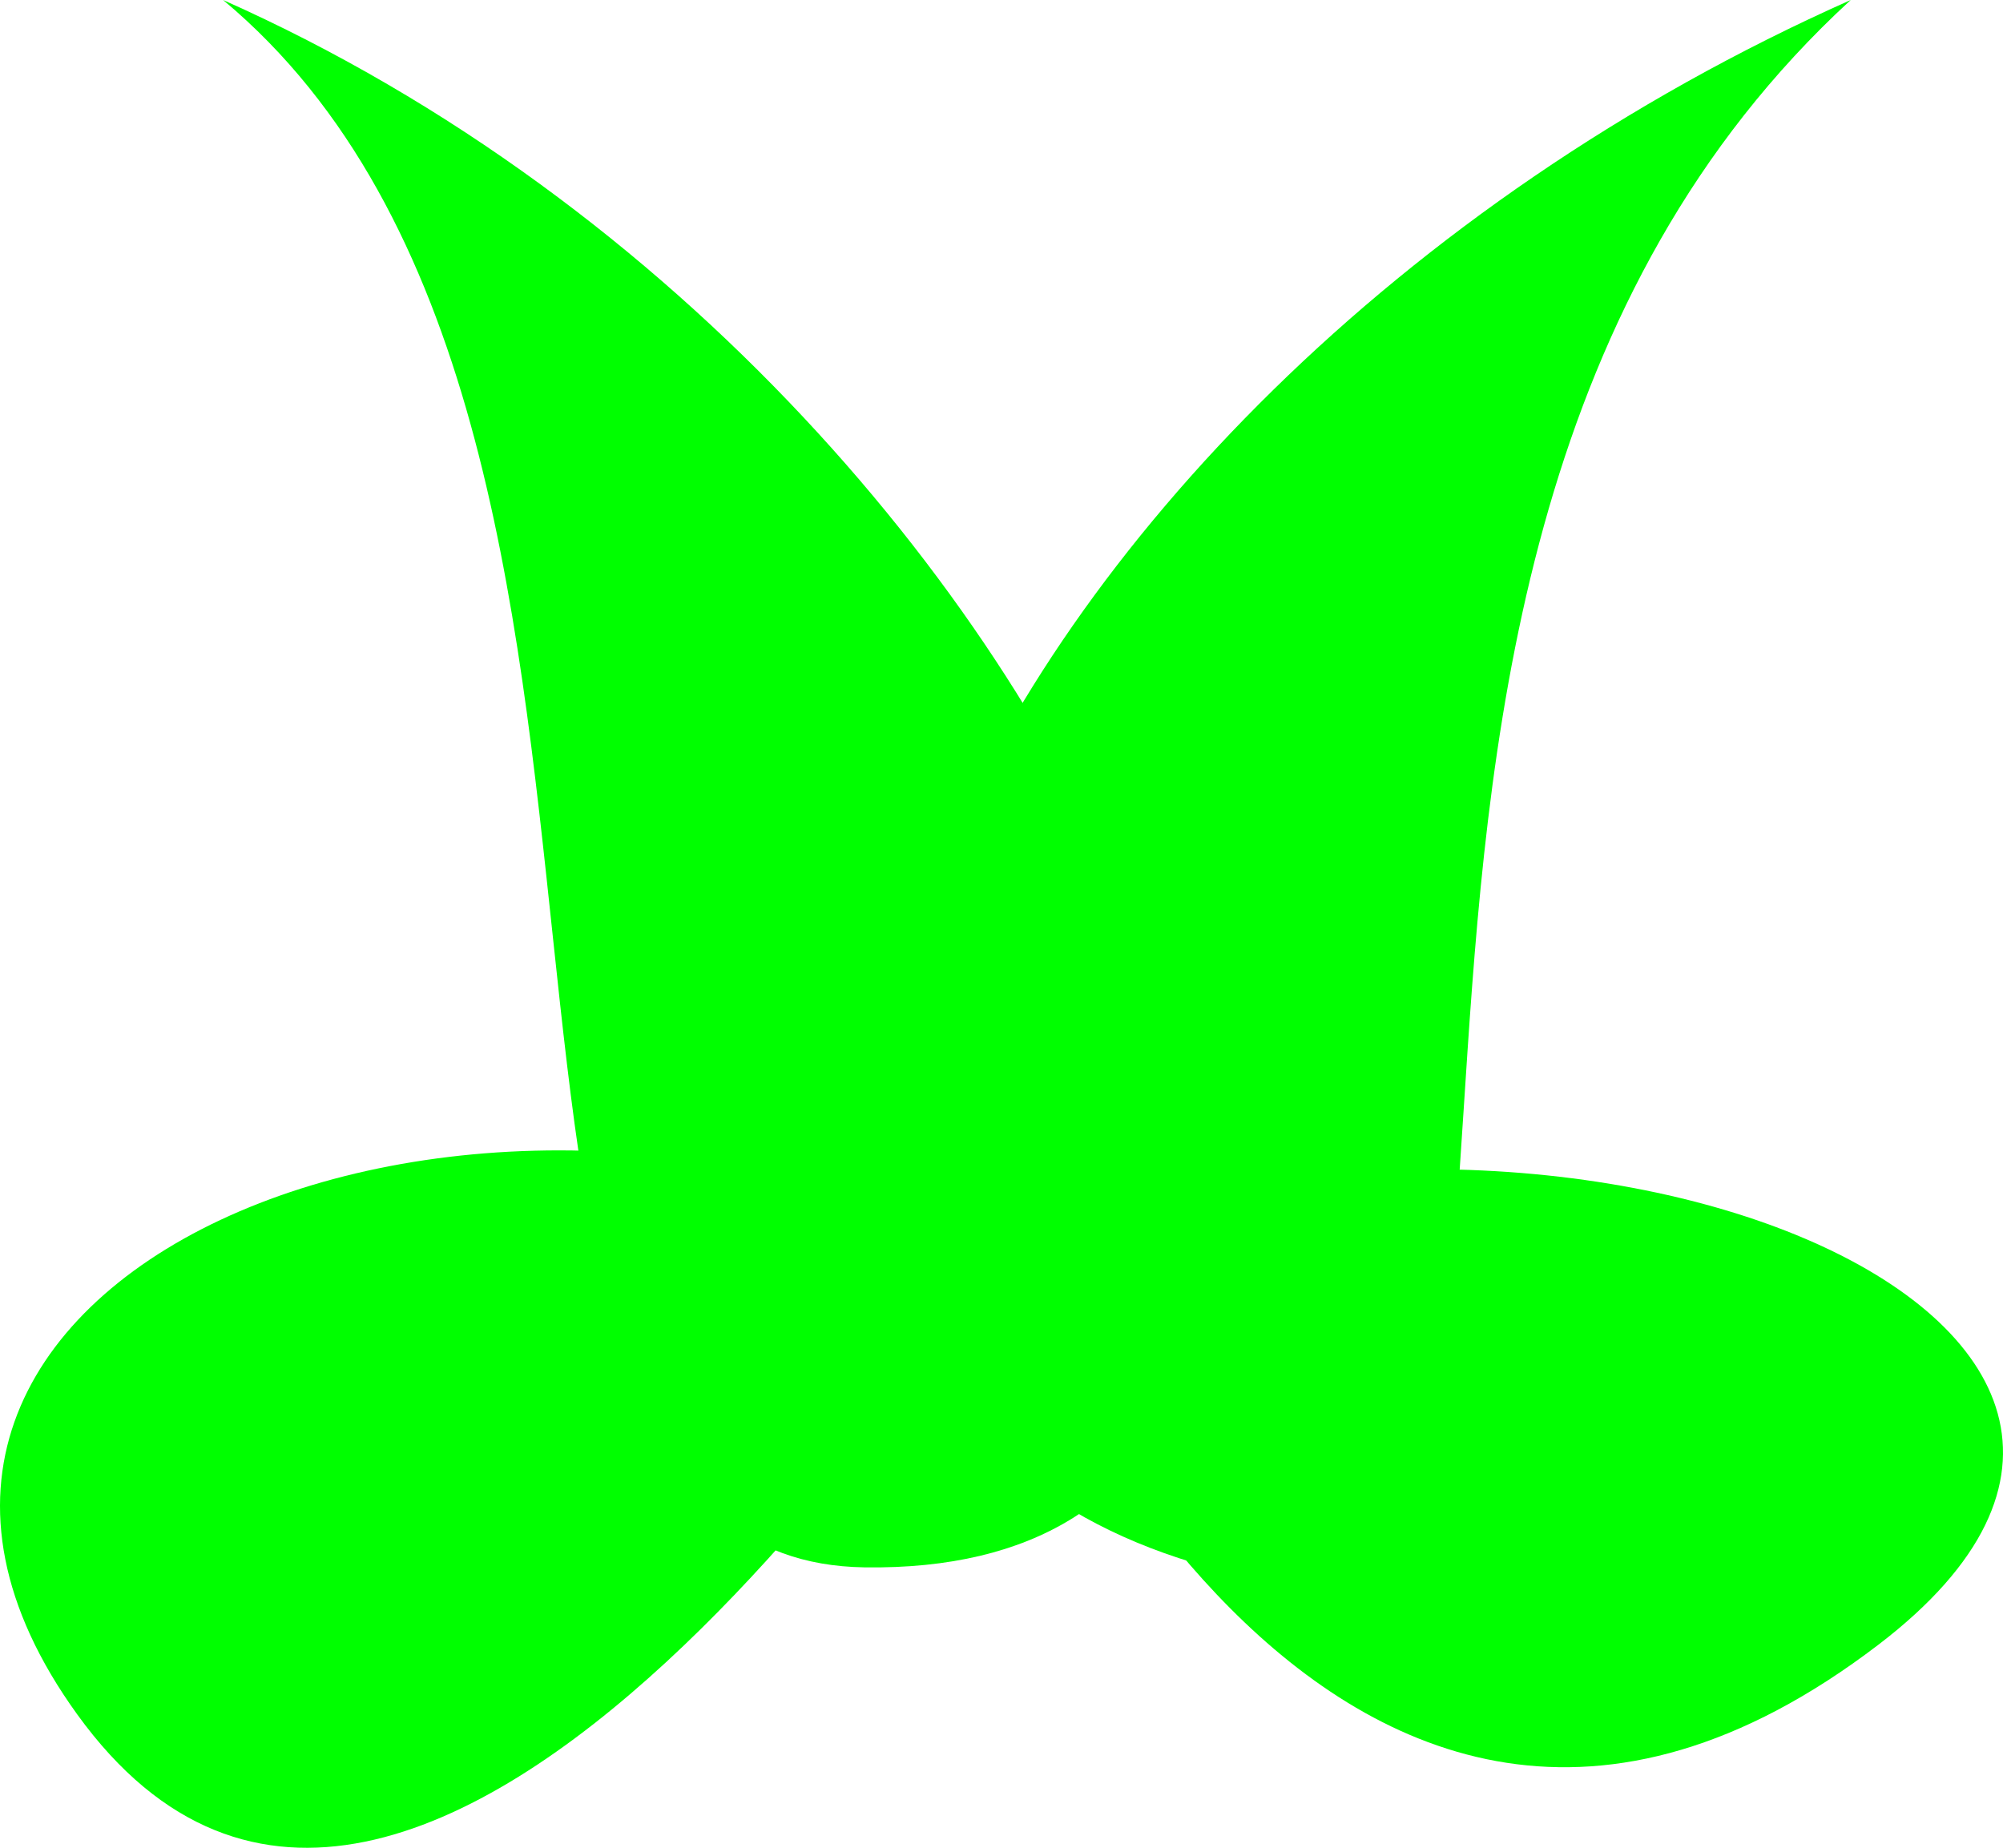
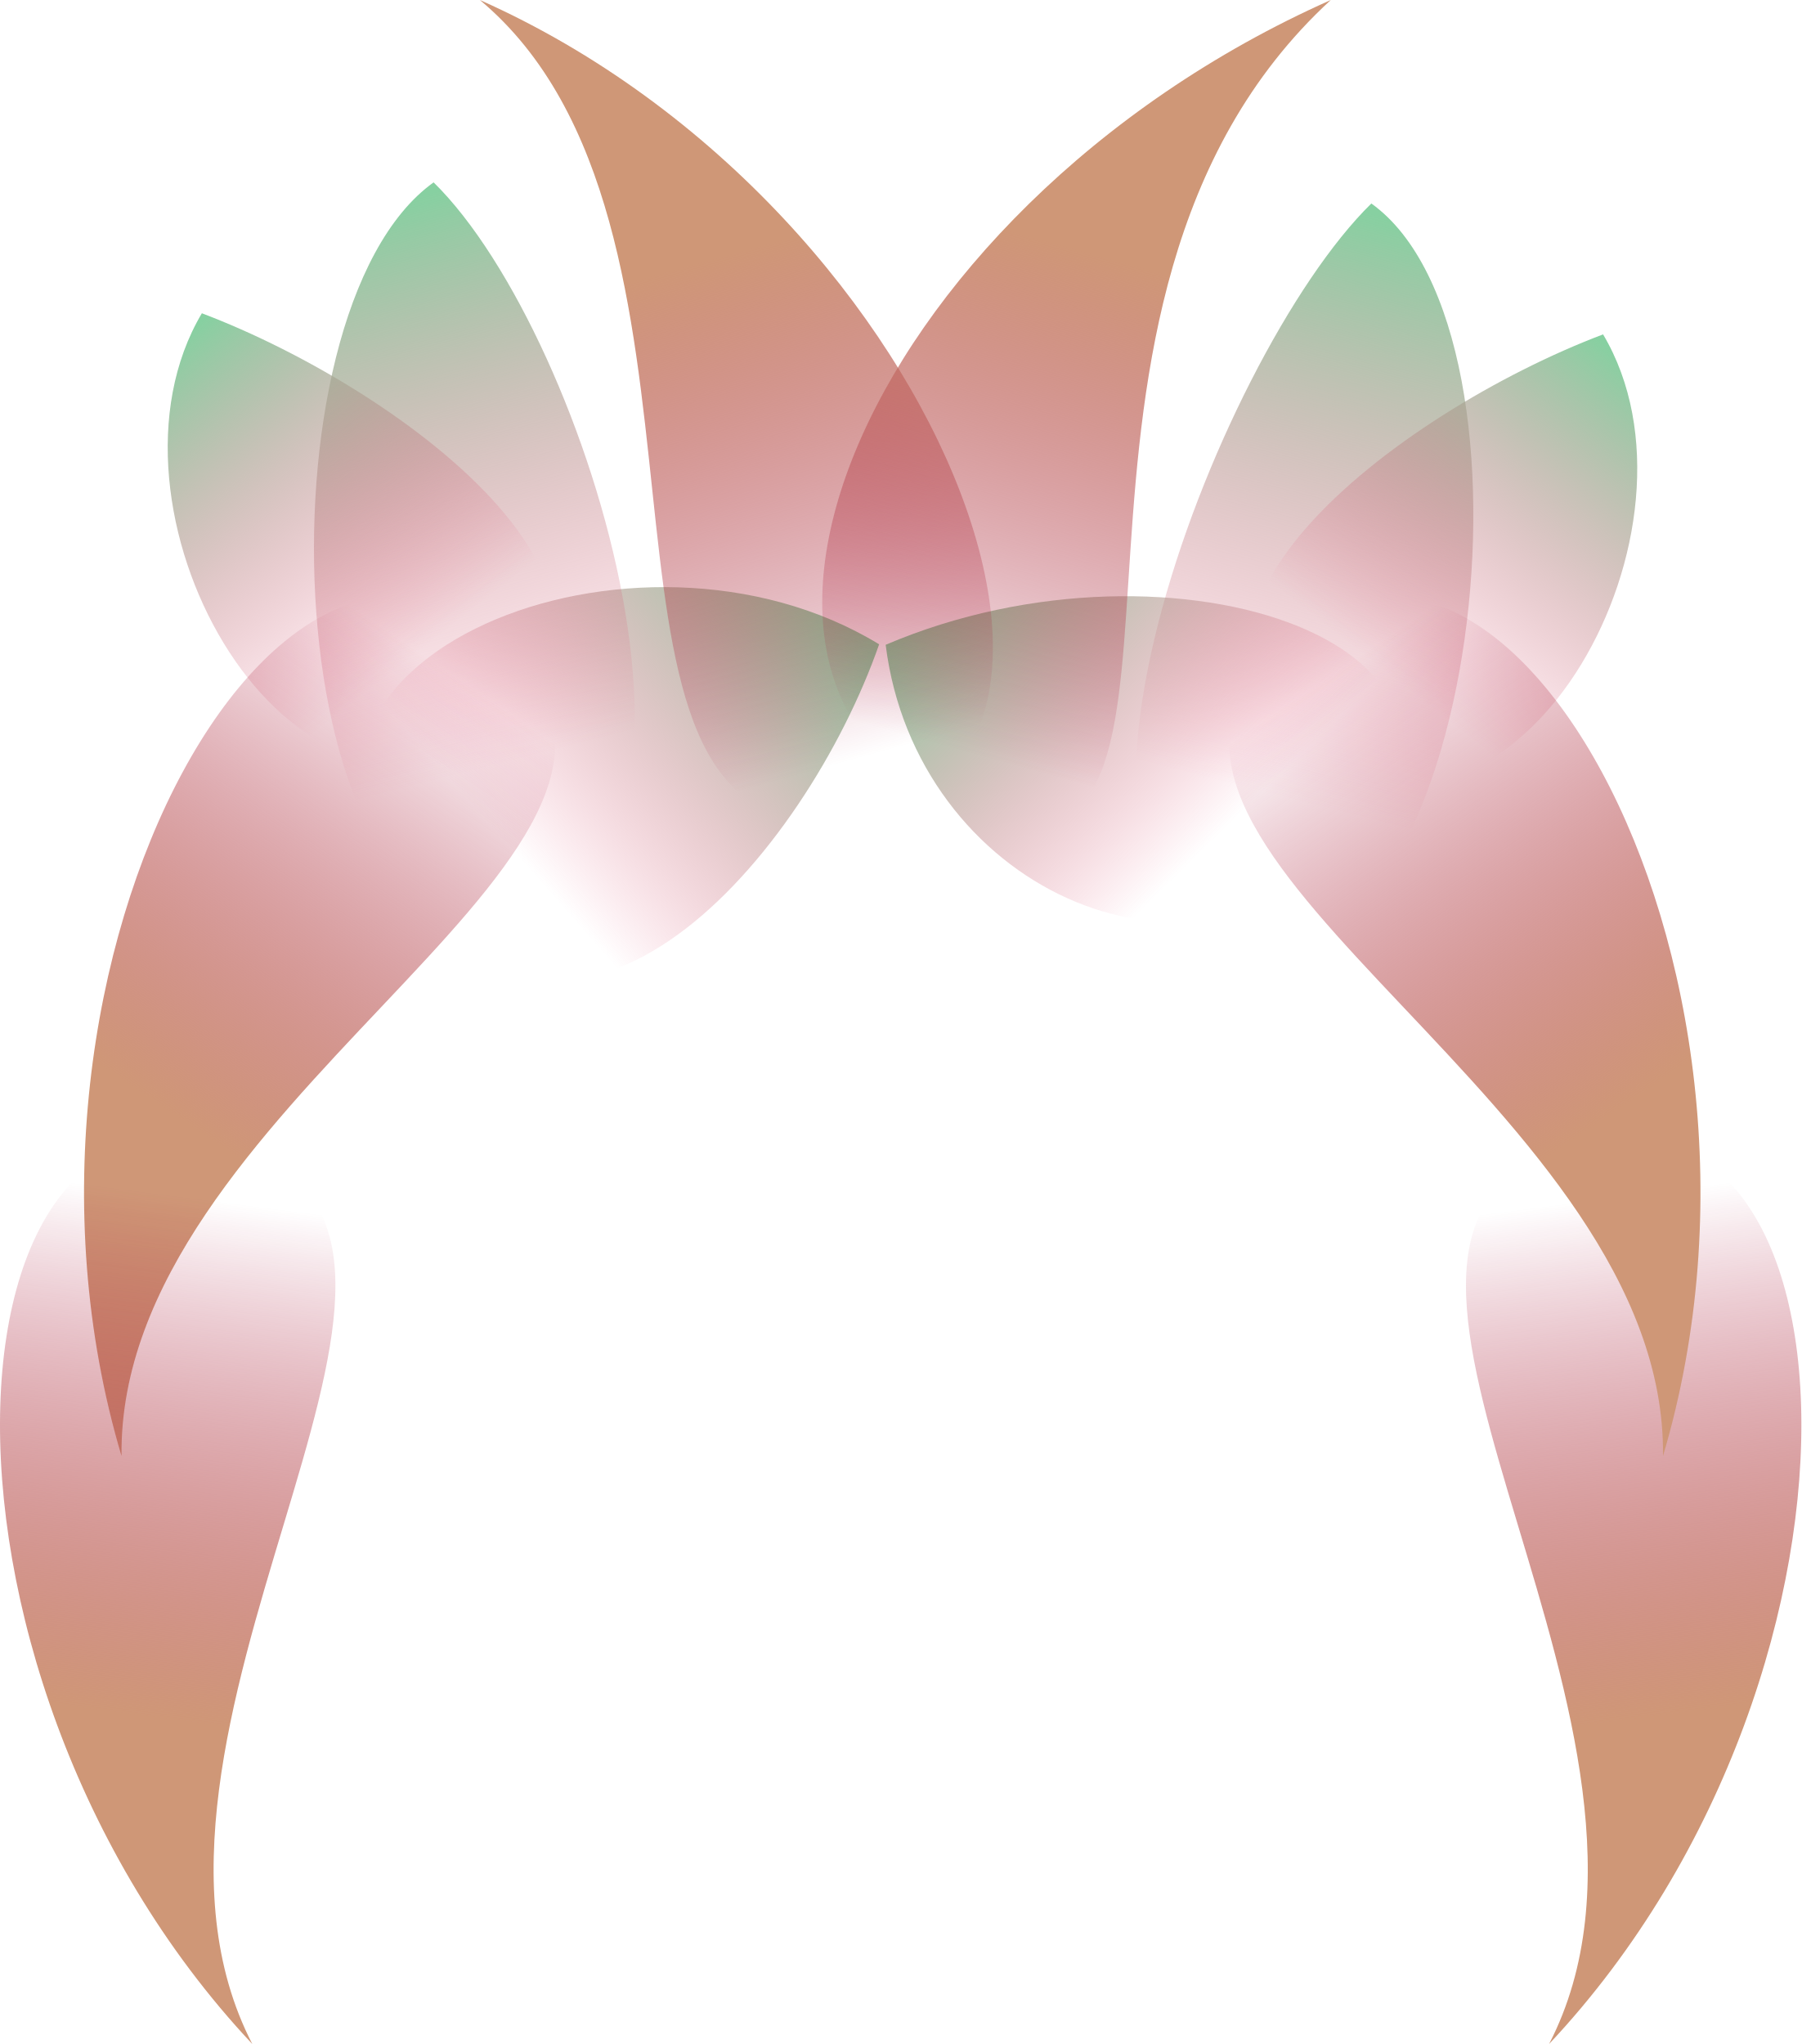
- <svg xmlns="http://www.w3.org/2000/svg" version="1.1" x="0px" y="0px" width="293.647px" height="270.947px" viewBox="0 0 293.647 270.947" style="enable-background:new 0 0 293.647 270.947;" xml:space="preserve">
+ <svg xmlns="http://www.w3.org/2000/svg" version="1.1" x="0px" y="0px" width="505.137px" height="573.173px" viewBox="0 0 505.137 573.173" style="enable-background:new 0 0 505.137 573.173;" xml:space="preserve">
  <g id="GradientMask">
-     <path style="fill:#00FF00;" d="M146.517,184.262c-78.596-40.566-180.898,3.852-135.196,67.125   C61.237,320.5,146.517,184.262,146.517,184.262z" />
-     <path style="fill:#00FF00;" d="M146.498,183.808c81.344-34.734,190.933,9.915,128.929,57.326   C193.871,303.496,146.498,183.808,146.498,183.808z" />
-     <path style="fill:#00FF00;" d="M32.707,0c74.801,62.449,22.937,228.759,94.013,229.826C226.954,231.331,166.046,59.301,32.707,0z" />
-     <path style="fill:#00FF00;" d="M271.322,0c-92.979,85.454-25.479,248.696-94.013,229.826C79.888,203.002,137.983,59.301,271.322,0z   " />
+     <linearGradient id="SVGID_1_" gradientUnits="userSpaceOnUse" x1="624.774" y1="-919.469" x2="599.035" y2="-850.505" gradientTransform="matrix(1.5092 0.898 -0.7756 1.3035 -1423.718 804.842)">
+       <stop offset="0" style="stop-color:#87D0A1" />
+       <stop offset="1" style="stop-color:#EA4A73;stop-opacity:0" />
+     </linearGradient>
+     <path style="fill:url(#SVGID_1_);" d="M246.524,180.676c-68.173-41.639-180.898,3.851-135.196,67.125   C161.245,316.914,226.019,239.371,246.524,180.676z" />
+     <linearGradient id="SVGID_2_" gradientUnits="userSpaceOnUse" x1="479.022" y1="-934.394" x2="441.686" y2="-834.359" gradientTransform="matrix(1.115 -0.8246 0.9019 1.2195 403.7275 1595.092)">
+       <stop offset="0" style="stop-color:#87D0A1" />
+       <stop offset="1" style="stop-color:#EA4A73;stop-opacity:0" />
+     </linearGradient>
+     <path style="fill:url(#SVGID_2_);" d="M121.589,51.14c-51.262,36.765-43.305,216.165,20.609,207.461   C212.01,249.095,165.685,94.308,121.589,51.14z" />
+     <linearGradient id="SVGID_3_" gradientUnits="userSpaceOnUse" x1="416.553" y1="-960.776" x2="390.813" y2="-891.812" gradientTransform="matrix(0.6909 -1.2024 1.3152 0.7557 1021.302 1325.654)">
+       <stop offset="0" style="stop-color:#87D0A1" />
+       <stop offset="1" style="stop-color:#EA4A73;stop-opacity:0" />
+     </linearGradient>
+     <path style="fill:url(#SVGID_3_);" d="M56.608,87.845C24.385,142.076,79.3,240.67,134.364,207.073   C194.509,170.378,114.311,109.714,56.608,87.845z" />
+     <linearGradient id="SVGID_4_" gradientUnits="userSpaceOnUse" x1="536.732" y1="-891.767" x2="498.299" y2="-788.792" gradientTransform="matrix(-1.115 -0.8246 -0.9019 1.2195 198.9053 1595.092)">
+       <stop offset="0" style="stop-color:#87D0A1" />
+       <stop offset="1" style="stop-color:#EA4A73;stop-opacity:0" />
+     </linearGradient>
+     <path style="fill:url(#SVGID_4_);" d="M384.548,57.061c51.262,36.765,29.801,218.999-34.114,210.295   C280.622,257.85,340.452,100.228,384.548,57.061z" />
+     <linearGradient id="SVGID_5_" gradientUnits="userSpaceOnUse" x1="447.515" y1="-903.669" x2="421.775" y2="-834.705" gradientTransform="matrix(-0.6909 -1.2024 -1.3152 0.7557 -418.6681 1325.654)">
+       <stop offset="0" style="stop-color:#87D0A1" />
+       <stop offset="1" style="stop-color:#EA4A73;stop-opacity:0" />
+     </linearGradient>
+     <path style="fill:url(#SVGID_5_);" d="M449.528,93.765c32.225,54.231-22.691,152.825-77.756,119.229   C311.628,176.298,391.827,115.635,449.528,93.765z" />
+     <linearGradient id="SVGID_6_" gradientUnits="userSpaceOnUse" x1="1268.663" y1="-1345.103" x2="1245.575" y2="-1283.245" gradientTransform="matrix(-1.5706 0.7857 0.6786 1.3565 3175.424 989.6707)">
+       <stop offset="0" style="stop-color:#87D0A1" />
+       <stop offset="1" style="stop-color:#EA4A73;stop-opacity:0" />
+     </linearGradient>
+     <path style="fill:url(#SVGID_6_);" d="M248.353,180.808c81.344-34.734,183.507,1.526,128.929,57.326   C332.846,283.563,256.784,248.488,248.353,180.808z" />
+     <linearGradient id="SVGID_7_" gradientUnits="userSpaceOnUse" x1="-212.741" y1="-5221.279" x2="-305.292" y2="-5255.214" gradientTransform="matrix(-1.0535 -1.1513 1.2064 -0.8627 6266.965 -4674.584)">
+       <stop offset="0" style="stop-color:#CF9777" />
+       <stop offset="1" style="stop-color:#A1002C;stop-opacity:0" />
+     </linearGradient>
+     <path style="fill:url(#SVGID_7_);" d="M134.562,0c74.801,62.449,22.937,228.759,94.013,229.826   C328.809,231.331,267.9,59.301,134.562,0z" />
+     <linearGradient id="SVGID_8_" gradientUnits="userSpaceOnUse" x1="-29.505" y1="-5314.91" x2="-122.056" y2="-5348.846" gradientTransform="matrix(-0.1899 1.549 -1.4398 -0.3558 -7604.578 -1529.607)">
+       <stop offset="0" style="stop-color:#CF9777" />
+       <stop offset="1" style="stop-color:#A1002C;stop-opacity:0" />
+     </linearGradient>
+     <path style="fill:url(#SVGID_8_);" d="M34.079,408.301c-1.176-97.436,158.912-166.144,113.516-220.845   C83.577,110.314-7.544,268.432,34.079,408.301z" />
+     <linearGradient id="SVGID_9_" gradientUnits="userSpaceOnUse" x1="85.162" y1="-5240.123" x2="-7.389" y2="-5274.059" gradientTransform="matrix(0.5247 1.4697 -1.4465 0.3274 -7578.011 2072.528)">
+       <stop offset="0" style="stop-color:#CF9777" />
+       <stop offset="1" style="stop-color:#A1002C;stop-opacity:0" />
+     </linearGradient>
+     <path style="fill:url(#SVGID_9_);" d="M70.749,573.173c-44.733-86.567,67.56-219.755,2.458-248.298   C-18.602,284.621-29.163,466.81,70.749,573.173z" />
+     <linearGradient id="SVGID_10_" gradientUnits="userSpaceOnUse" x1="104.332" y1="-5326.178" x2="11.781" y2="-5360.113" gradientTransform="matrix(-0.5247 1.4697 1.4465 0.3274 8217.688 2072.528)">
+       <stop offset="0" style="stop-color:#CF9777" />
+       <stop offset="1" style="stop-color:#A1002C;stop-opacity:0" />
+     </linearGradient>
+     <path style="fill:url(#SVGID_10_);" d="M434.388,573.173c44.733-86.567-67.56-219.755-2.458-248.298   C523.738,284.621,534.3,466.81,434.388,573.173z" />
+     <linearGradient id="SVGID_11_" gradientUnits="userSpaceOnUse" x1="-52.849" y1="-5416.52" x2="-145.4" y2="-5450.455" gradientTransform="matrix(0.1899 1.549 1.4398 -0.3558 8255.715 -1529.607)">
+       <stop offset="0" style="stop-color:#CF9777" />
+       <stop offset="1" style="stop-color:#A1002C;stop-opacity:0" />
+     </linearGradient>
+     <path style="fill:url(#SVGID_11_);" d="M466.327,408.301c1.176-97.436-158.911-166.144-113.517-220.845   C416.83,110.314,507.95,268.432,466.327,408.301z" />
+     <linearGradient id="SVGID_12_" gradientUnits="userSpaceOnUse" x1="-786.208" y1="-4454.575" x2="-877.673" y2="-4488.112" gradientTransform="matrix(1.0535 -1.1513 -1.2064 -0.8627 -4230.633 -4674.584)">
+       <stop offset="0" style="stop-color:#CF9777" />
+       <stop offset="1" style="stop-color:#A1002C;stop-opacity:0" />
+     </linearGradient>
+     <path style="fill:url(#SVGID_12_);" d="M373.177,0c-92.979,85.454-25.479,248.696-94.013,229.826   C181.742,203.002,239.838,59.301,373.177,0z" />
  </g>
  <g id="Layer_1">
</g>
</svg>
